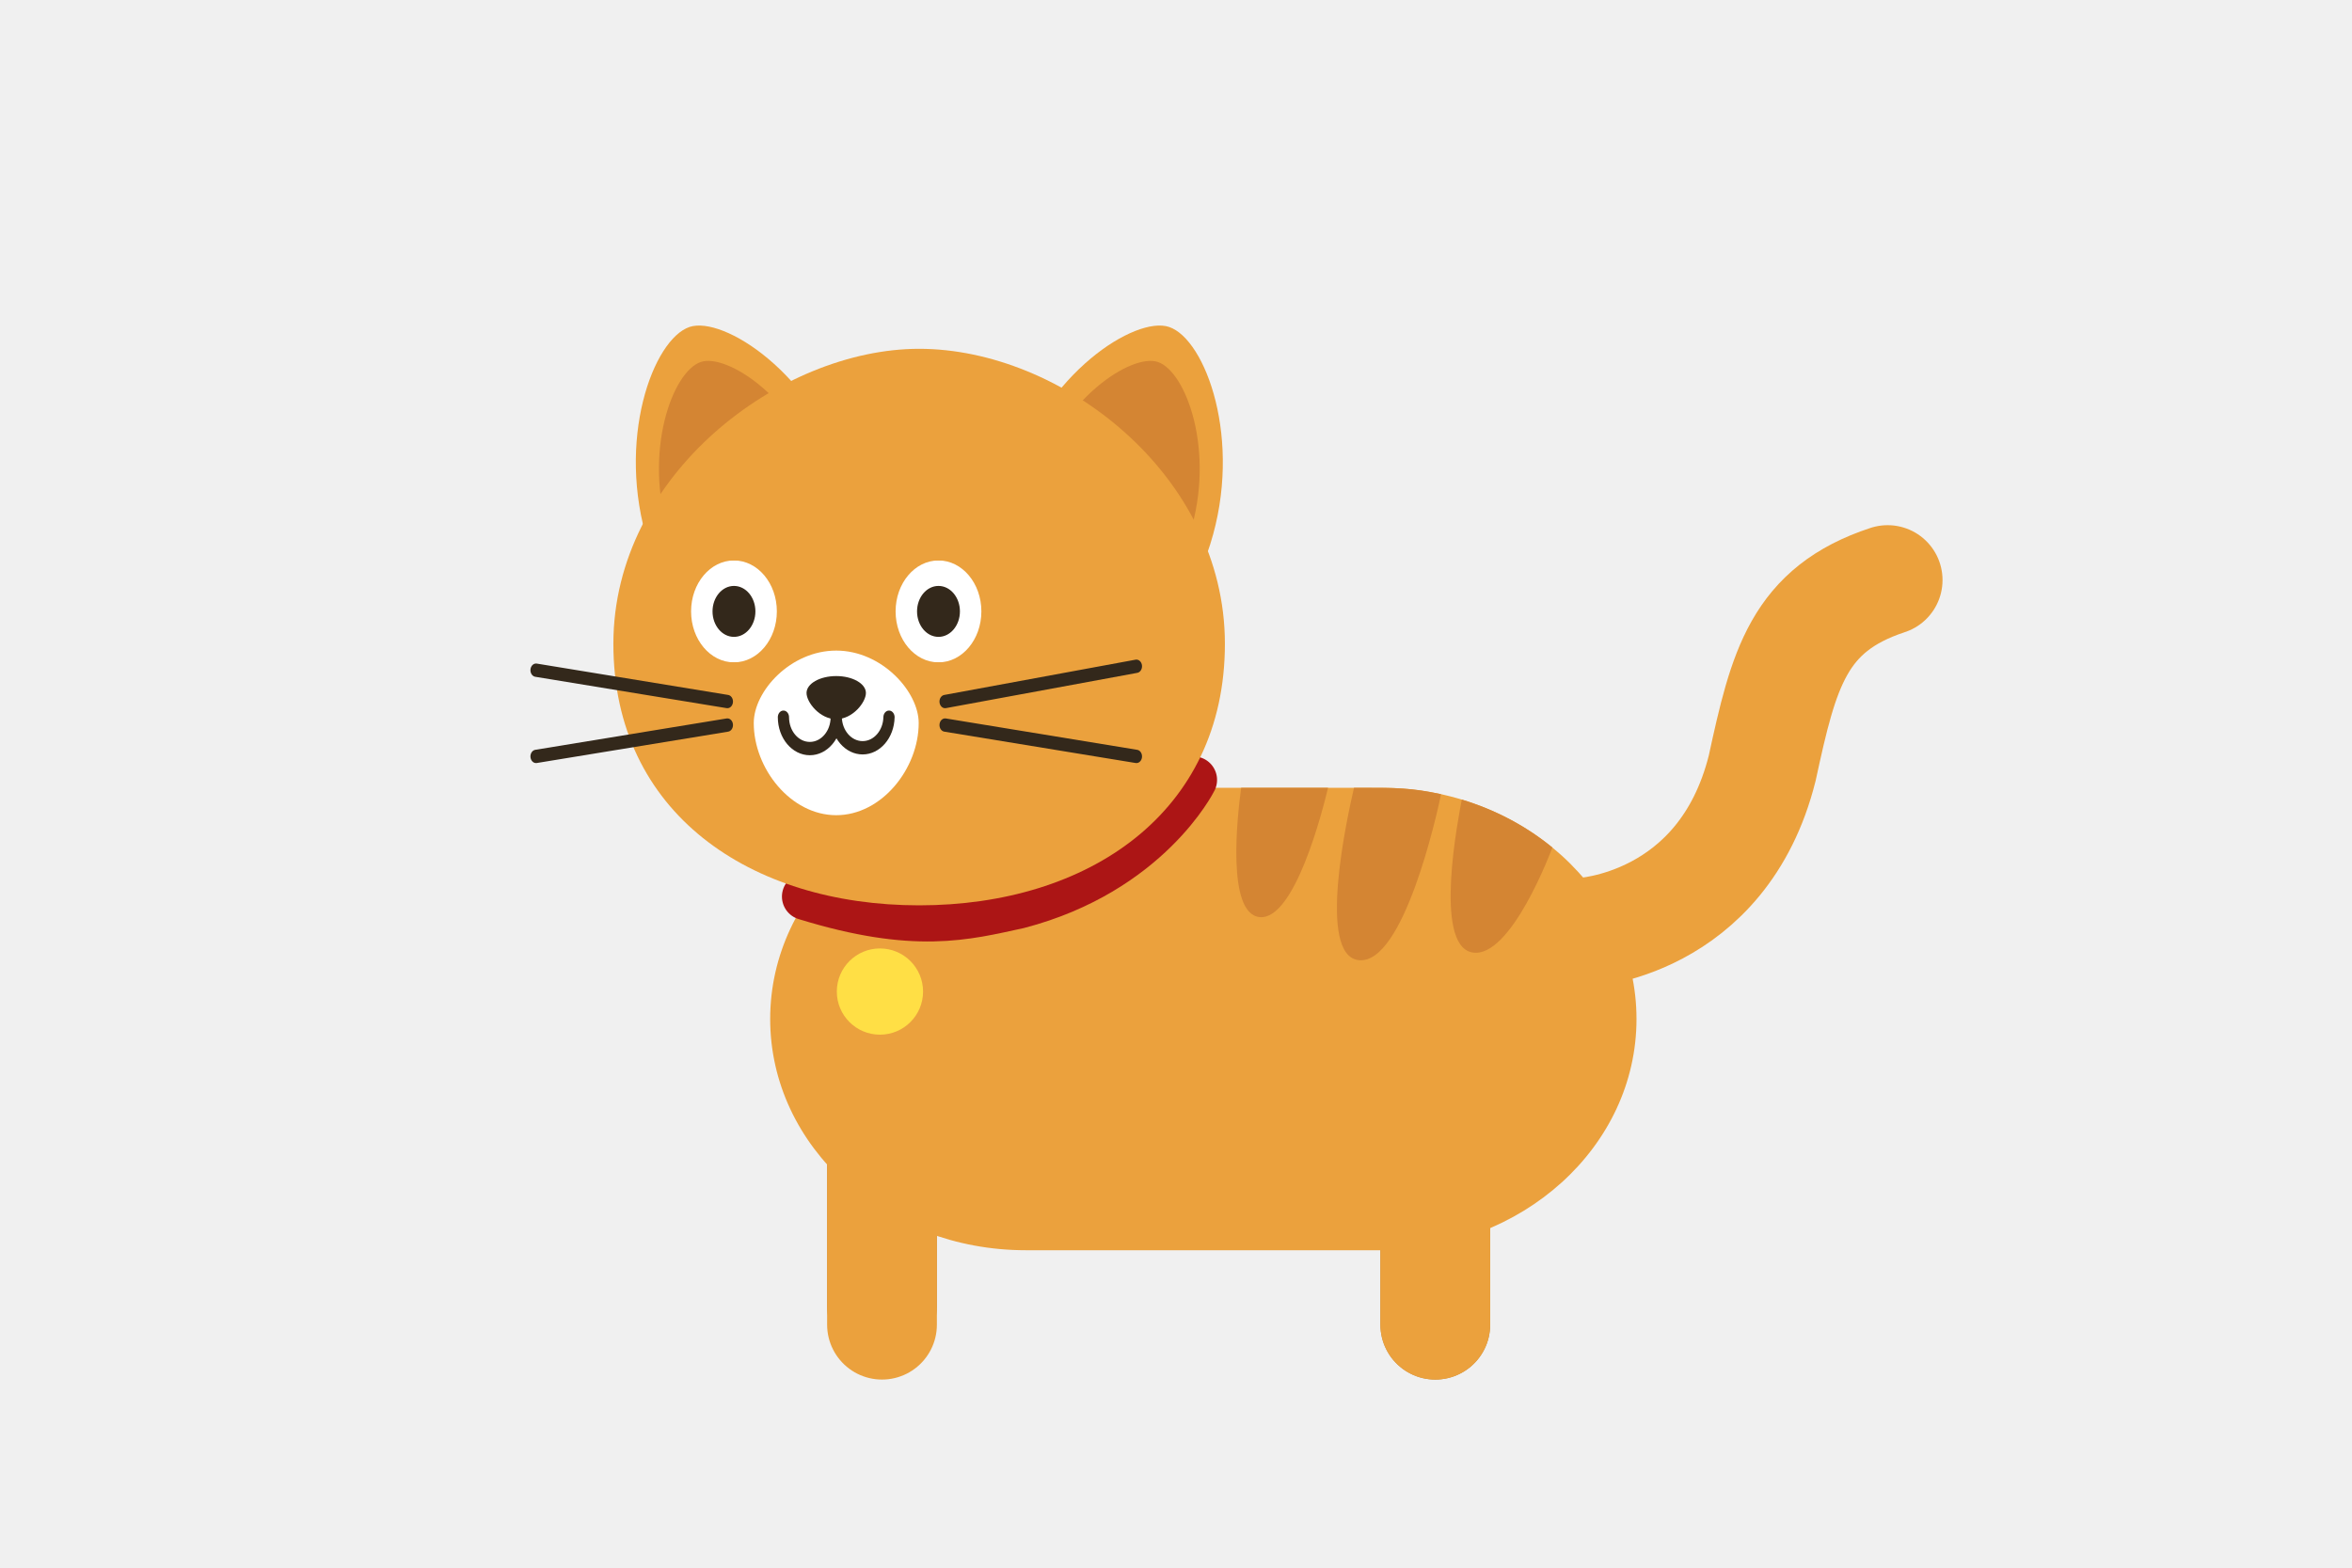
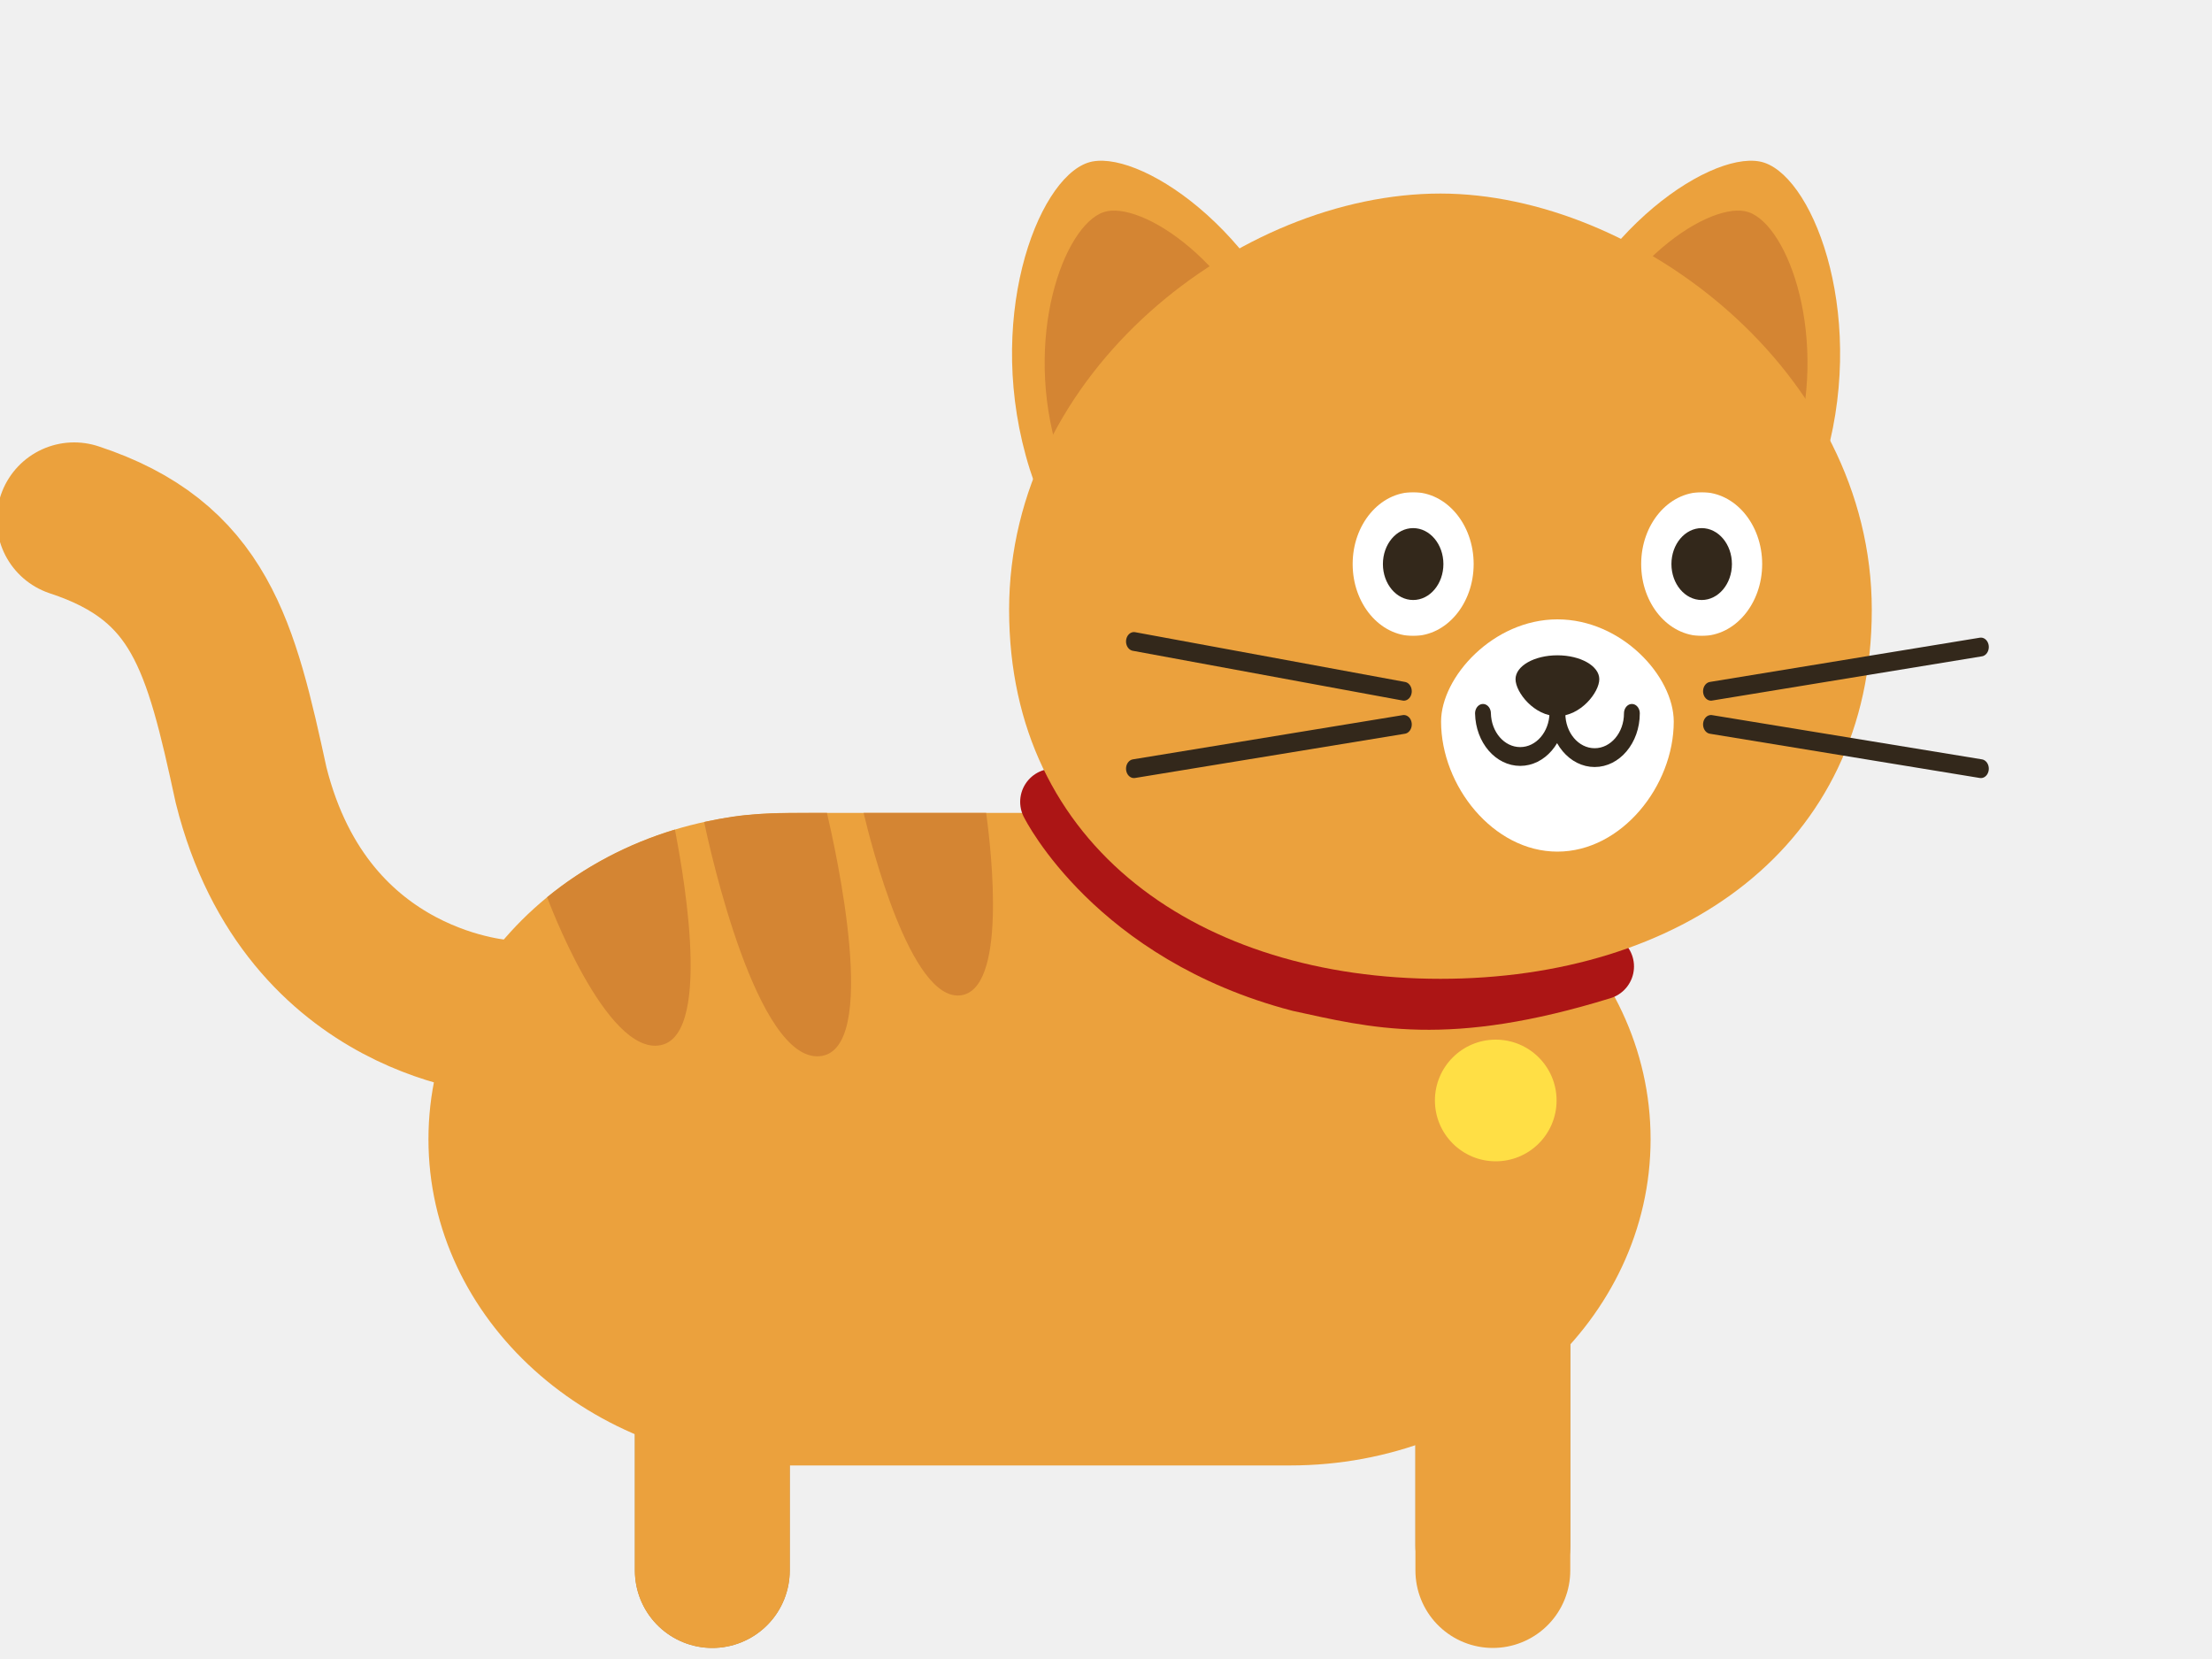
- <svg xmlns="http://www.w3.org/2000/svg" id="e9qmjWRFogD1" viewBox="0 0 600 400" shape-rendering="geometricPrecision" text-rendering="geometricPrecision">
-   <g transform="translate(0 0.000001)">
+ <svg xmlns="http://www.w3.org/2000/svg" id="eZpdaXYrz7n1" viewBox="100 54 400 300" shape-rendering="geometricPrecision" text-rendering="geometricPrecision">
+   <g transform="matrix(-1 0 0 1 594.9535 0.000001)">
    <g transform="matrix(-1 0 0 1 565 0)">
-       <path id="e9qmjWRFogD4" d="M225,260v78" transform="translate(-26.14449 0)" fill="none" stroke="#ba863f" stroke-width="28" stroke-linecap="round" />
-       <path id="e9qmjWRFogD5" d="M340,260l0,39.062L340,338" transform="matrix(1 0 0 0.94228 0 15.0072)" fill="none" stroke="#ba863f" stroke-width="28" stroke-linecap="round" />
+       <path id="eZpdaXYrz7n4" d="M225,260v78" transform="translate(-26.14449 0)" fill="none" stroke="#ba863f" stroke-width="28" stroke-linecap="round" />
+       <path id="eZpdaXYrz7n5" d="M340,260l0,39.062L340,338" transform="matrix(1 0 0 0.94228 0 15.0072)" fill="none" stroke="#ba863f" stroke-width="28" stroke-linecap="round" />
    </g>
    <g transform="matrix(-1 0 0 1 565 0)">
-       <path id="e9qmjWRFogD7" d="M225,260v78" transform="translate(-26.14449 0)" fill="none" stroke="#eba13d" stroke-width="28" stroke-linecap="round" />
-       <path id="e9qmjWRFogD8" d="M340,260v40.375L340,338" fill="none" stroke="#eba13d" stroke-width="28" stroke-linecap="round" />
+       <path id="eZpdaXYrz7n7" d="M225,260v78" transform="translate(-26.14449 0)" fill="none" stroke="#eba13d" stroke-width="28" stroke-linecap="round" />
+       <path id="eZpdaXYrz7n8" d="M340,260v40.375L340,338" fill="none" stroke="#eba13d" stroke-width="28" stroke-linecap="round" />
    </g>
-     <g id="e9qmjWRFogD9" transform="matrix(-1 0 0 1 586.4746 0)">
-       <path id="e9qmjWRFogD10" d="M208,240c0,0-35.868-1.551-46-42-5.493-25.33-9.237-40.514-32-48" transform="translate(-25.06795-2)" fill="none" stroke="#eba13d" stroke-width="28" stroke-linecap="round" stroke-miterlimit="10" />
+     <g id="eZpdaXYrz7n9" transform="matrix(-1 0 0 1 586.4746 0)">
+       <path id="eZpdaXYrz7n10" d="M208,240c0,0-35.868-1.551-46-42-5.493-25.33-9.237-40.514-32-48" transform="translate(-25.06795-2)" fill="none" stroke="#eba13d" stroke-width="28" stroke-linecap="round" stroke-miterlimit="10" />
      <g transform="matrix(1.105 0 0 1-40.94999 0)">
        <rect width="200" height="118" rx="59" ry="59" transform="translate(190 201)" fill="#eba13d" />
        <path d="M277,234c-8.09.899-14.564-27.291-15.79-33h20.055c.905,7.303,3.409,32.147-4.265,33Z" fill="#d48533" />
        <path d="M255.214,201c1.394,6.637,8.81,43.089-1.214,44-10.223.929-17.854-36.868-18.882-42.358C242,201,245,201,255.214,201Z" fill="#d48533" />
        <path d="M209.421,216.244c6.049-5.481,13.171-9.646,20.913-12.231C231,208,237,241,228,243s-18.579-26.756-18.579-26.756Z" fill="#d48533" />
      </g>
      <circle r="11" transform="translate(362 253)" fill="#ffdf45" />
      <path d="M282,199c0,0,11.57,23.299,44.647,31.951c13.556,2.939,26.322,6.464,54.353-2.187" fill="none" stroke="#ac1515" stroke-width="12" stroke-linecap="round" stroke-miterlimit="10" />
      <g>
        <g transform="matrix(1.028899 0 0 1.059592-12.25713-7.381346)">
          <g>
            <path d="M330.99,121.98c5.478,16.881-1.085,34.149-14.66,38.574s-29.027-5.683-34.486-22.564c-8.122-25.031,1.192-49.357,10.213-52.294c8.298-2.712,30.757,11.091,38.933,36.283Z" fill="#eba13d" />
            <path d="M325.113,122.783c4.261,13.33-.84,26.965-11.398,30.455s-22.568-4.486-26.829-17.816c-6.316-19.76.926-38.965,7.938-41.287c6.476-2.14,23.934,8.756,30.289,28.649Z" fill="#d48533" />
          </g>
          <g>
            <path d="M372.01,121.98c-5.478,16.881,1.085,34.149,14.66,38.574s29.027-5.683,34.486-22.564c8.122-25.031-1.192-49.357-10.213-52.294-8.298-2.711-30.757,11.091-38.932,36.283Z" fill="#eba13d" />
            <path d="M377.887,122.783c-4.261,13.33.84,26.965,11.398,30.455s22.568-4.486,26.829-17.816c6.316-19.76-.926-38.965-7.938-41.287-6.476-2.14-23.934,8.756-30.289,28.649Z" fill="#d48533" />
          </g>
        </g>
        <path d="M430,164.265C430,207.417,395.077,231,352,231s-78-23.583-78-66.735s41.719-75.265,78-75.265c35.439.02,78,32.133,78,75.265Z" fill="#eba13d" />
-         <g id="e9qmjWRFogD27" transform="matrix(.841508 0 0 1 66.84252 0)">
+         <g id="eZpdaXYrz7n27" transform="matrix(.841508 0 0 1 66.84252 0)">
          <g>
            <path d="M320,156c0-7.18,5.82-13,13-13s13,5.82,13,13-5.82,13-13,13-13-5.82-13-13Z" fill="#fff" />
-             <path id="e9qmjWRFogD30" d="M320,156c0-7.18,5.82-13,13-13s13,5.82,13,13-5.82,13-13,13-13-5.82-13-13Z" transform="matrix(.5 0 0 0.5 166.5 78)" fill="#33281b" />
+             <path id="eZpdaXYrz7n30" d="M320,156c0-7.18,5.82-13,13-13s13,5.82,13,13-5.82,13-13,13-13-5.82-13-13Z" transform="matrix(.5 0 0 0.5 166.5 78)" fill="#33281b" />
            <rect width="30" height="16" rx="0" ry="0" transform="translate(318 169)" fill="#eba13d" />
            <rect width="30" height="16" rx="0" ry="0" transform="translate(318 127)" fill="#eba13d" />
          </g>
          <g>
            <path d="M382,156c0-7.18,5.82-13,13-13s13,5.82,13,13-5.82,13-13,13-13-5.82-13-13Z" fill="#fff" />
-             <path id="e9qmjWRFogD35" d="M382,156c0-7.18,5.82-13,13-13s13,5.82,13,13-5.82,13-13,13-13-5.82-13-13Z" transform="matrix(.5 0 0 0.5 197.5 78)" fill="#33281b" />
+             <path id="eZpdaXYrz7n35" d="M382,156c0-7.18,5.82-13,13-13s13,5.82,13,13-5.82,13-13,13-13-5.82-13-13Z" transform="matrix(.5 0 0 0.5 197.5 78)" fill="#33281b" />
            <rect width="30" height="16" rx="0" ry="0" transform="translate(380 169)" fill="#eba13d" />
            <rect width="30" height="16" rx="0" ry="0" transform="translate(380 127)" fill="#eba13d" />
          </g>
          <g>
            <line x1="331" y1="179" x2="273" y2="170" fill="none" stroke="#33281b" stroke-width="3.4" stroke-linecap="round" stroke-miterlimit="10" />
            <line x1="273" y1="193" x2="331" y2="185" fill="none" stroke="#33281b" stroke-width="3.4" stroke-linecap="round" stroke-miterlimit="10" />
            <line x1="397" y1="179" x2="455" y2="171" fill="none" stroke="#33281b" stroke-width="3.4" stroke-linecap="round" stroke-miterlimit="10" />
            <line x1="455" y1="193" x2="397" y2="185" fill="none" stroke="#33281b" stroke-width="3.4" stroke-linecap="round" stroke-miterlimit="10" />
          </g>
          <g>
            <path d="M389,184.485C389,196.082,377.807,208,364,208s-25-11.918-25-23.515C339,176.452,350.193,166,364,166s25,10.312,25,18.485Z" fill="#fff" />
            <path d="M373,176.816c0,2.384-4.027,6.684-9,6.684s-9-4.3-9-6.684s4.027-4.316,9-4.316s9,1.932,9,4.316Z" fill="#33281b" />
            <path d="M348.003,183c.111,4.338,3.659,7.797,7.999,7.797s7.888-3.459,7.999-7.797c0,4.419,3.582,8.001,8.001,8.001s8.001-3.582,8.001-8.001" fill="none" stroke="#33281b" stroke-width="3.4" stroke-linecap="round" stroke-linejoin="round" />
          </g>
        </g>
      </g>
    </g>
  </g>
</svg>
